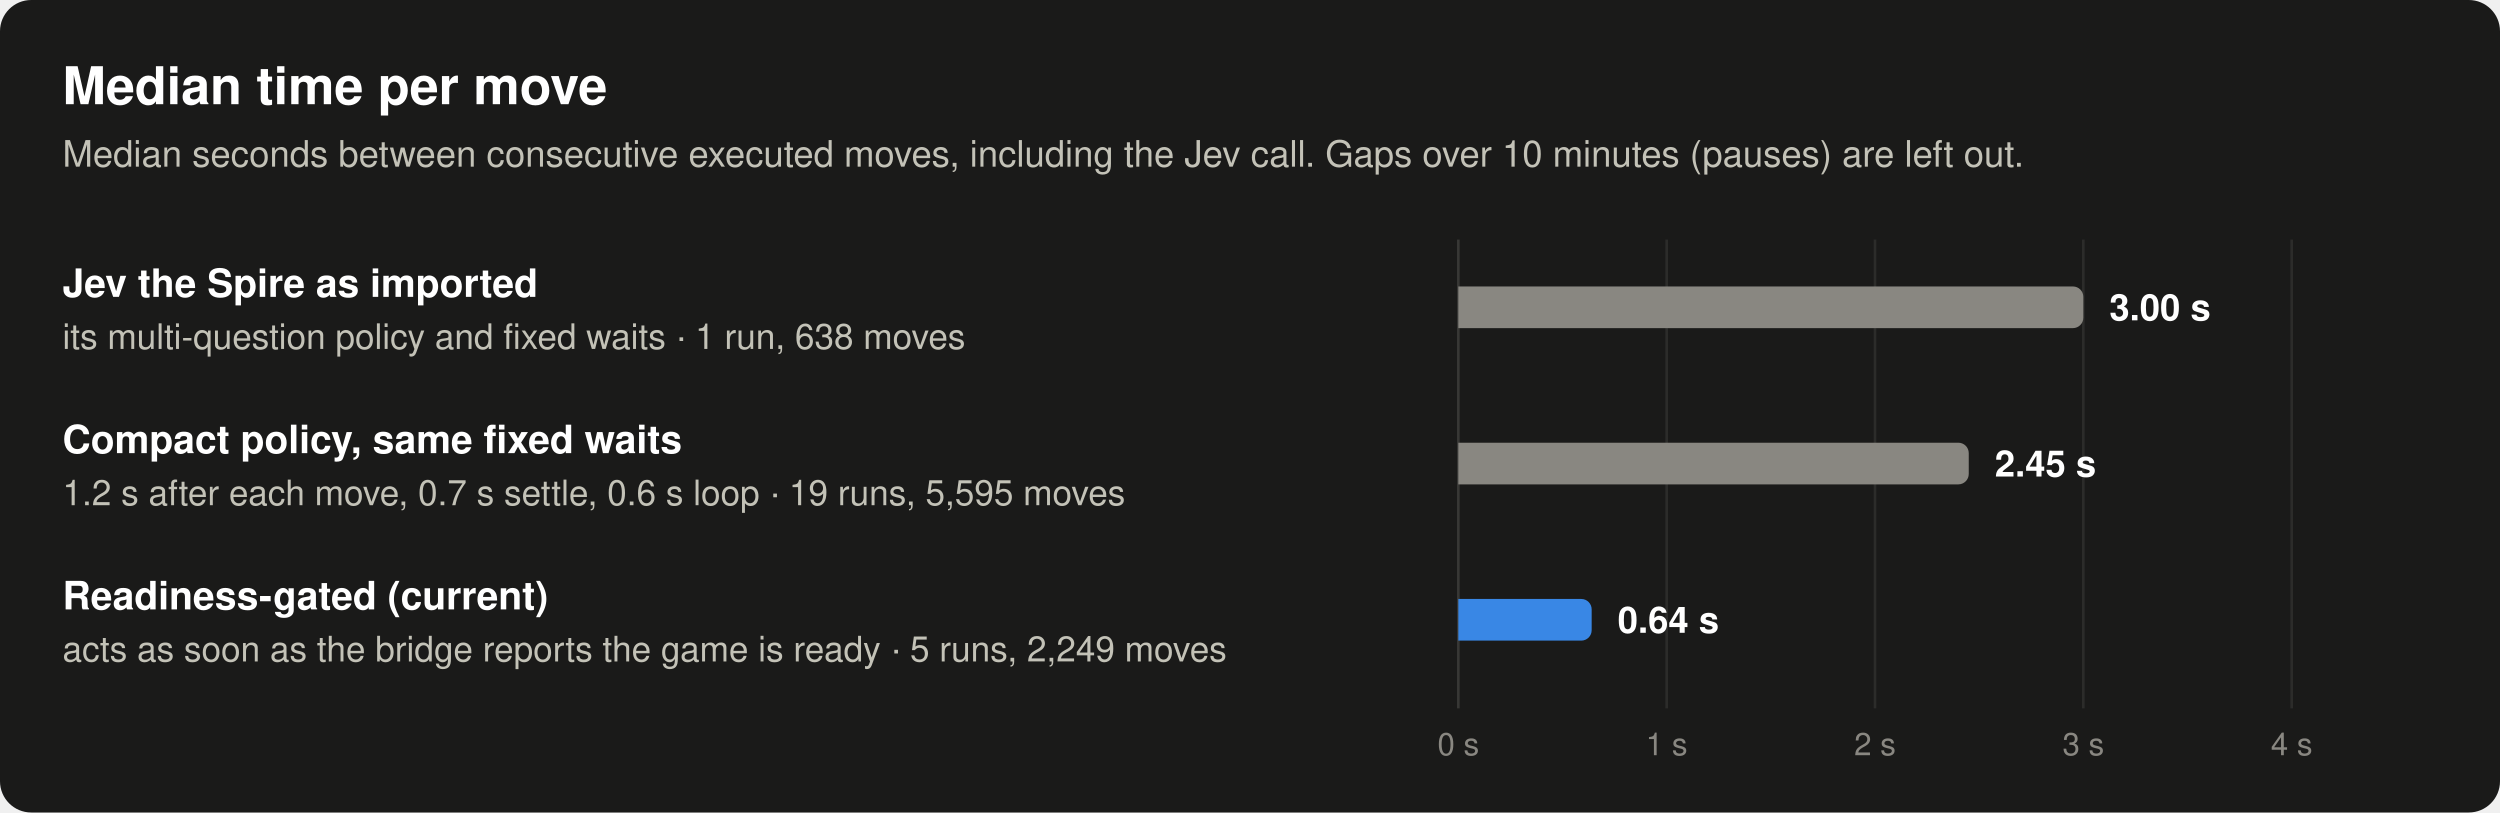
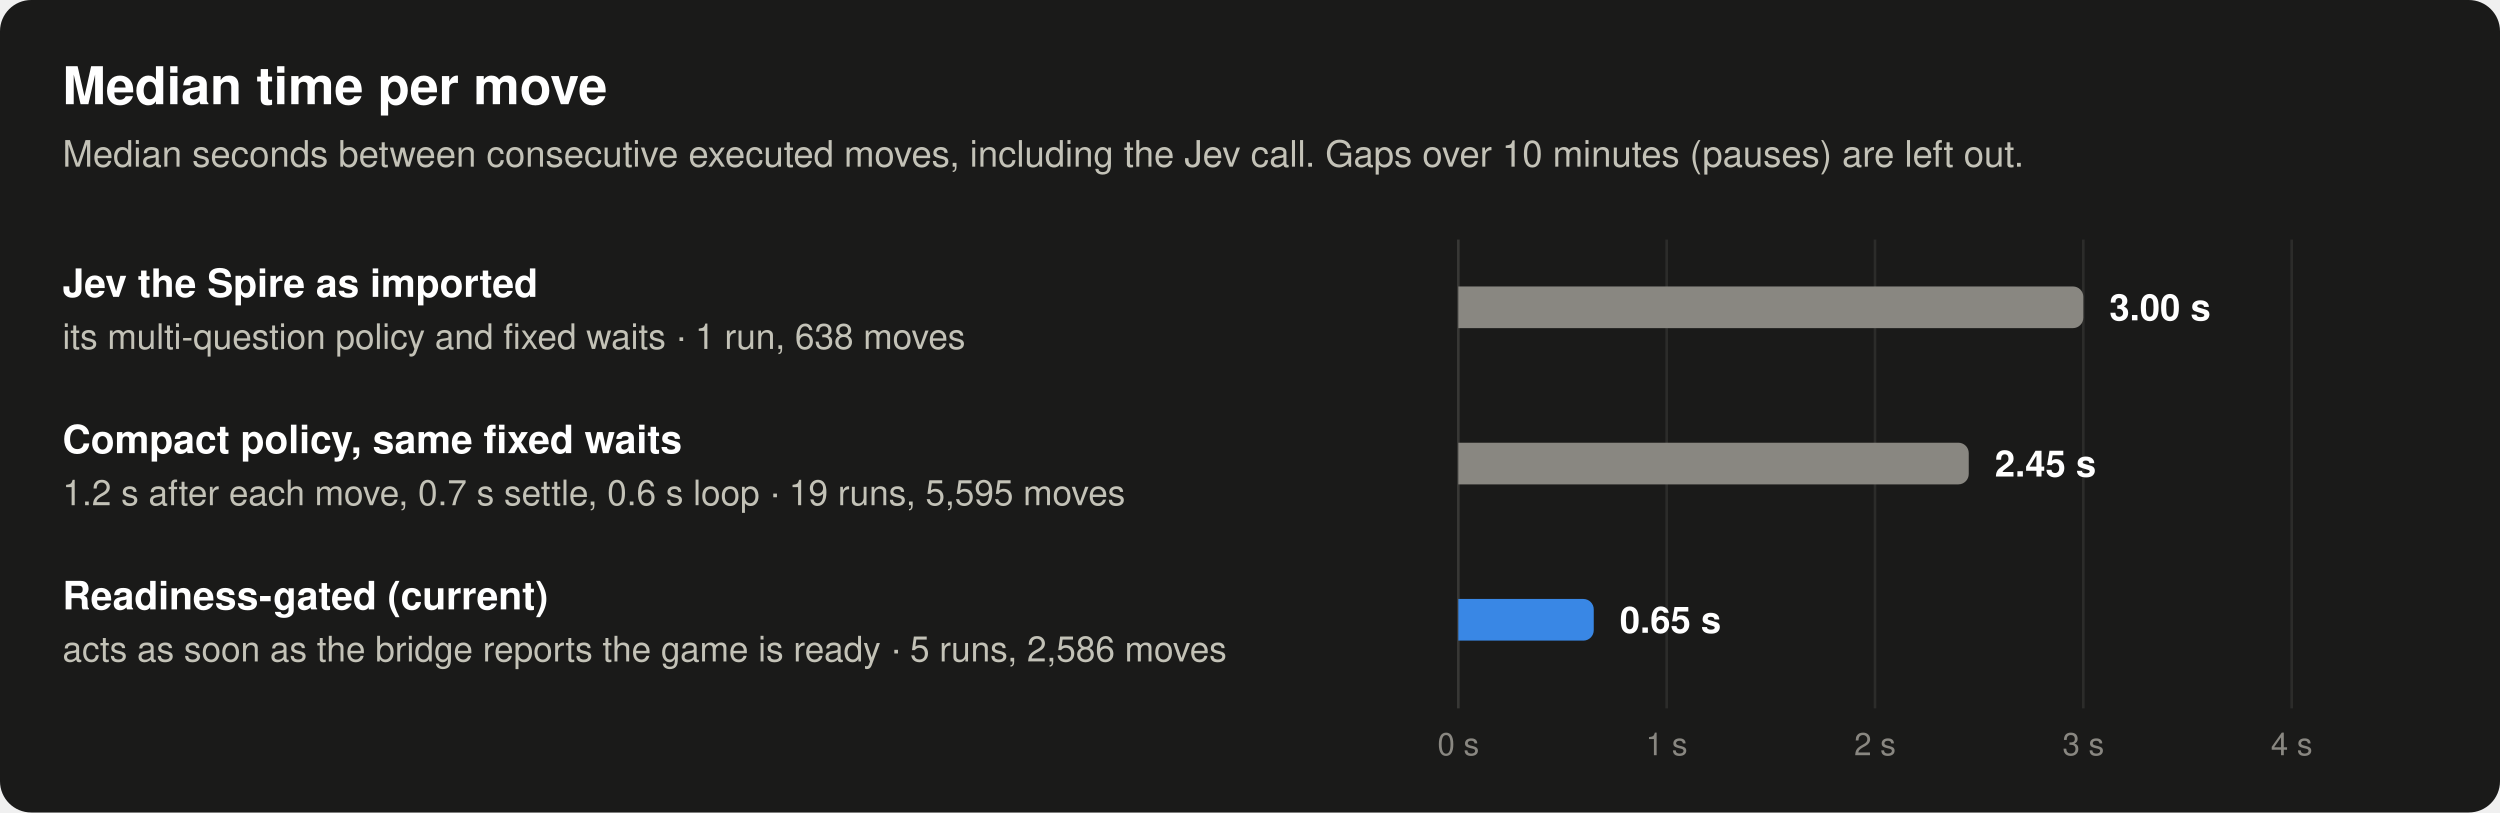
<svg xmlns="http://www.w3.org/2000/svg" width="960" height="312" viewBox="0 0 960 312" role="img" aria-labelledby="t d" font-family="system-ui, -apple-system, 'Segoe UI', Helvetica, Arial, sans-serif">
  <rect width="960" height="312" rx="12" fill="#1a1a19" />
  <text x="24" y="40" font-size="20" font-weight="600" fill="#ffffff" text-anchor="start">Median time per move</text>
  <text x="24" y="64" font-size="14" font-weight="400" fill="#c3c2b7" text-anchor="start">Median seconds between consecutive executed moves, including the Jev call. Gaps over 10 minutes (pauses) are left out.</text>
  <line x1="560" y1="92" x2="560" y2="272" stroke="#383835" stroke-width="1" />
  <line x1="640" y1="92" x2="640" y2="272" stroke="#2c2c2a" stroke-width="1" />
  <line x1="720" y1="92" x2="720" y2="272" stroke="#2c2c2a" stroke-width="1" />
  <line x1="800" y1="92" x2="800" y2="272" stroke="#2c2c2a" stroke-width="1" />
  <line x1="880" y1="92" x2="880" y2="272" stroke="#2c2c2a" stroke-width="1" />
  <text x="24" y="114" font-size="15" font-weight="600" fill="#ffffff" text-anchor="start">Jev the Spire as imported</text>
  <text x="24" y="134" font-size="13.5" font-weight="400" fill="#c3c2b7" text-anchor="start">its multi-question policy and fixed waits · 1 run, 638 moves</text>
  <path d="M560,110 H796 A4,4 0 0 1 800,114 V122 A4,4 0 0 1 796,126 H560 Z" fill="#898781" fill-opacity="1" />
  <text x="810" y="123" font-size="14" font-weight="600" fill="#ffffff" text-anchor="start">3.00 s</text>
  <text x="24" y="174" font-size="15" font-weight="600" fill="#ffffff" text-anchor="start">Compact policy, same fixed waits</text>
  <text x="24" y="194" font-size="13.5" font-weight="400" fill="#c3c2b7" text-anchor="start">1.2 s after each move, 0.7 s settle, 0.6 s loop · 19 runs, 5,595 moves</text>
  <path d="M560,170 H752 A4,4 0 0 1 756,174 V182 A4,4 0 0 1 752,186 H560 Z" fill="#898781" fill-opacity="1" />
  <text x="766" y="183" font-size="14" font-weight="600" fill="#ffffff" text-anchor="start">2.45 s</text>
  <text x="24" y="234" font-size="15" font-weight="600" fill="#ffffff" text-anchor="start">Readiness-gated (current)</text>
-   <text x="24" y="254" font-size="13.5" font-weight="400" fill="#c3c2b7" text-anchor="start">acts as soon as the bridge reports the game is ready · 5 runs, 2,249 moves</text>
-   <path d="M560,230 H607.2 A4,4 0 0 1 611.2,234 V242 A4,4 0 0 1 607.2,246 H560 Z" fill="#3987e5" fill-opacity="1" />
-   <text x="621.2" y="243" font-size="14" font-weight="600" fill="#ffffff" text-anchor="start">0.64 s</text>
+   <text x="24" y="254" font-size="13.5" font-weight="400" fill="#c3c2b7" text-anchor="start">acts as soon as the bridge reports the game is ready · 5 runs, 2,586 moves</text>
+   <path d="M560,230 H608 A4,4 0 0 1 612,234 V242 A4,4 0 0 1 608,246 H560 Z" fill="#3987e5" fill-opacity="1" />
+   <text x="622" y="243" font-size="14" font-weight="600" fill="#ffffff" text-anchor="start">0.65 s</text>
  <text x="560" y="290" font-size="12" font-weight="400" fill="#898781" text-anchor="middle">0 s</text>
  <text x="640" y="290" font-size="12" font-weight="400" fill="#898781" text-anchor="middle">1 s</text>
  <text x="720" y="290" font-size="12" font-weight="400" fill="#898781" text-anchor="middle">2 s</text>
  <text x="800" y="290" font-size="12" font-weight="400" fill="#898781" text-anchor="middle">3 s</text>
  <text x="880" y="290" font-size="12" font-weight="400" fill="#898781" text-anchor="middle">4 s</text>
</svg>
